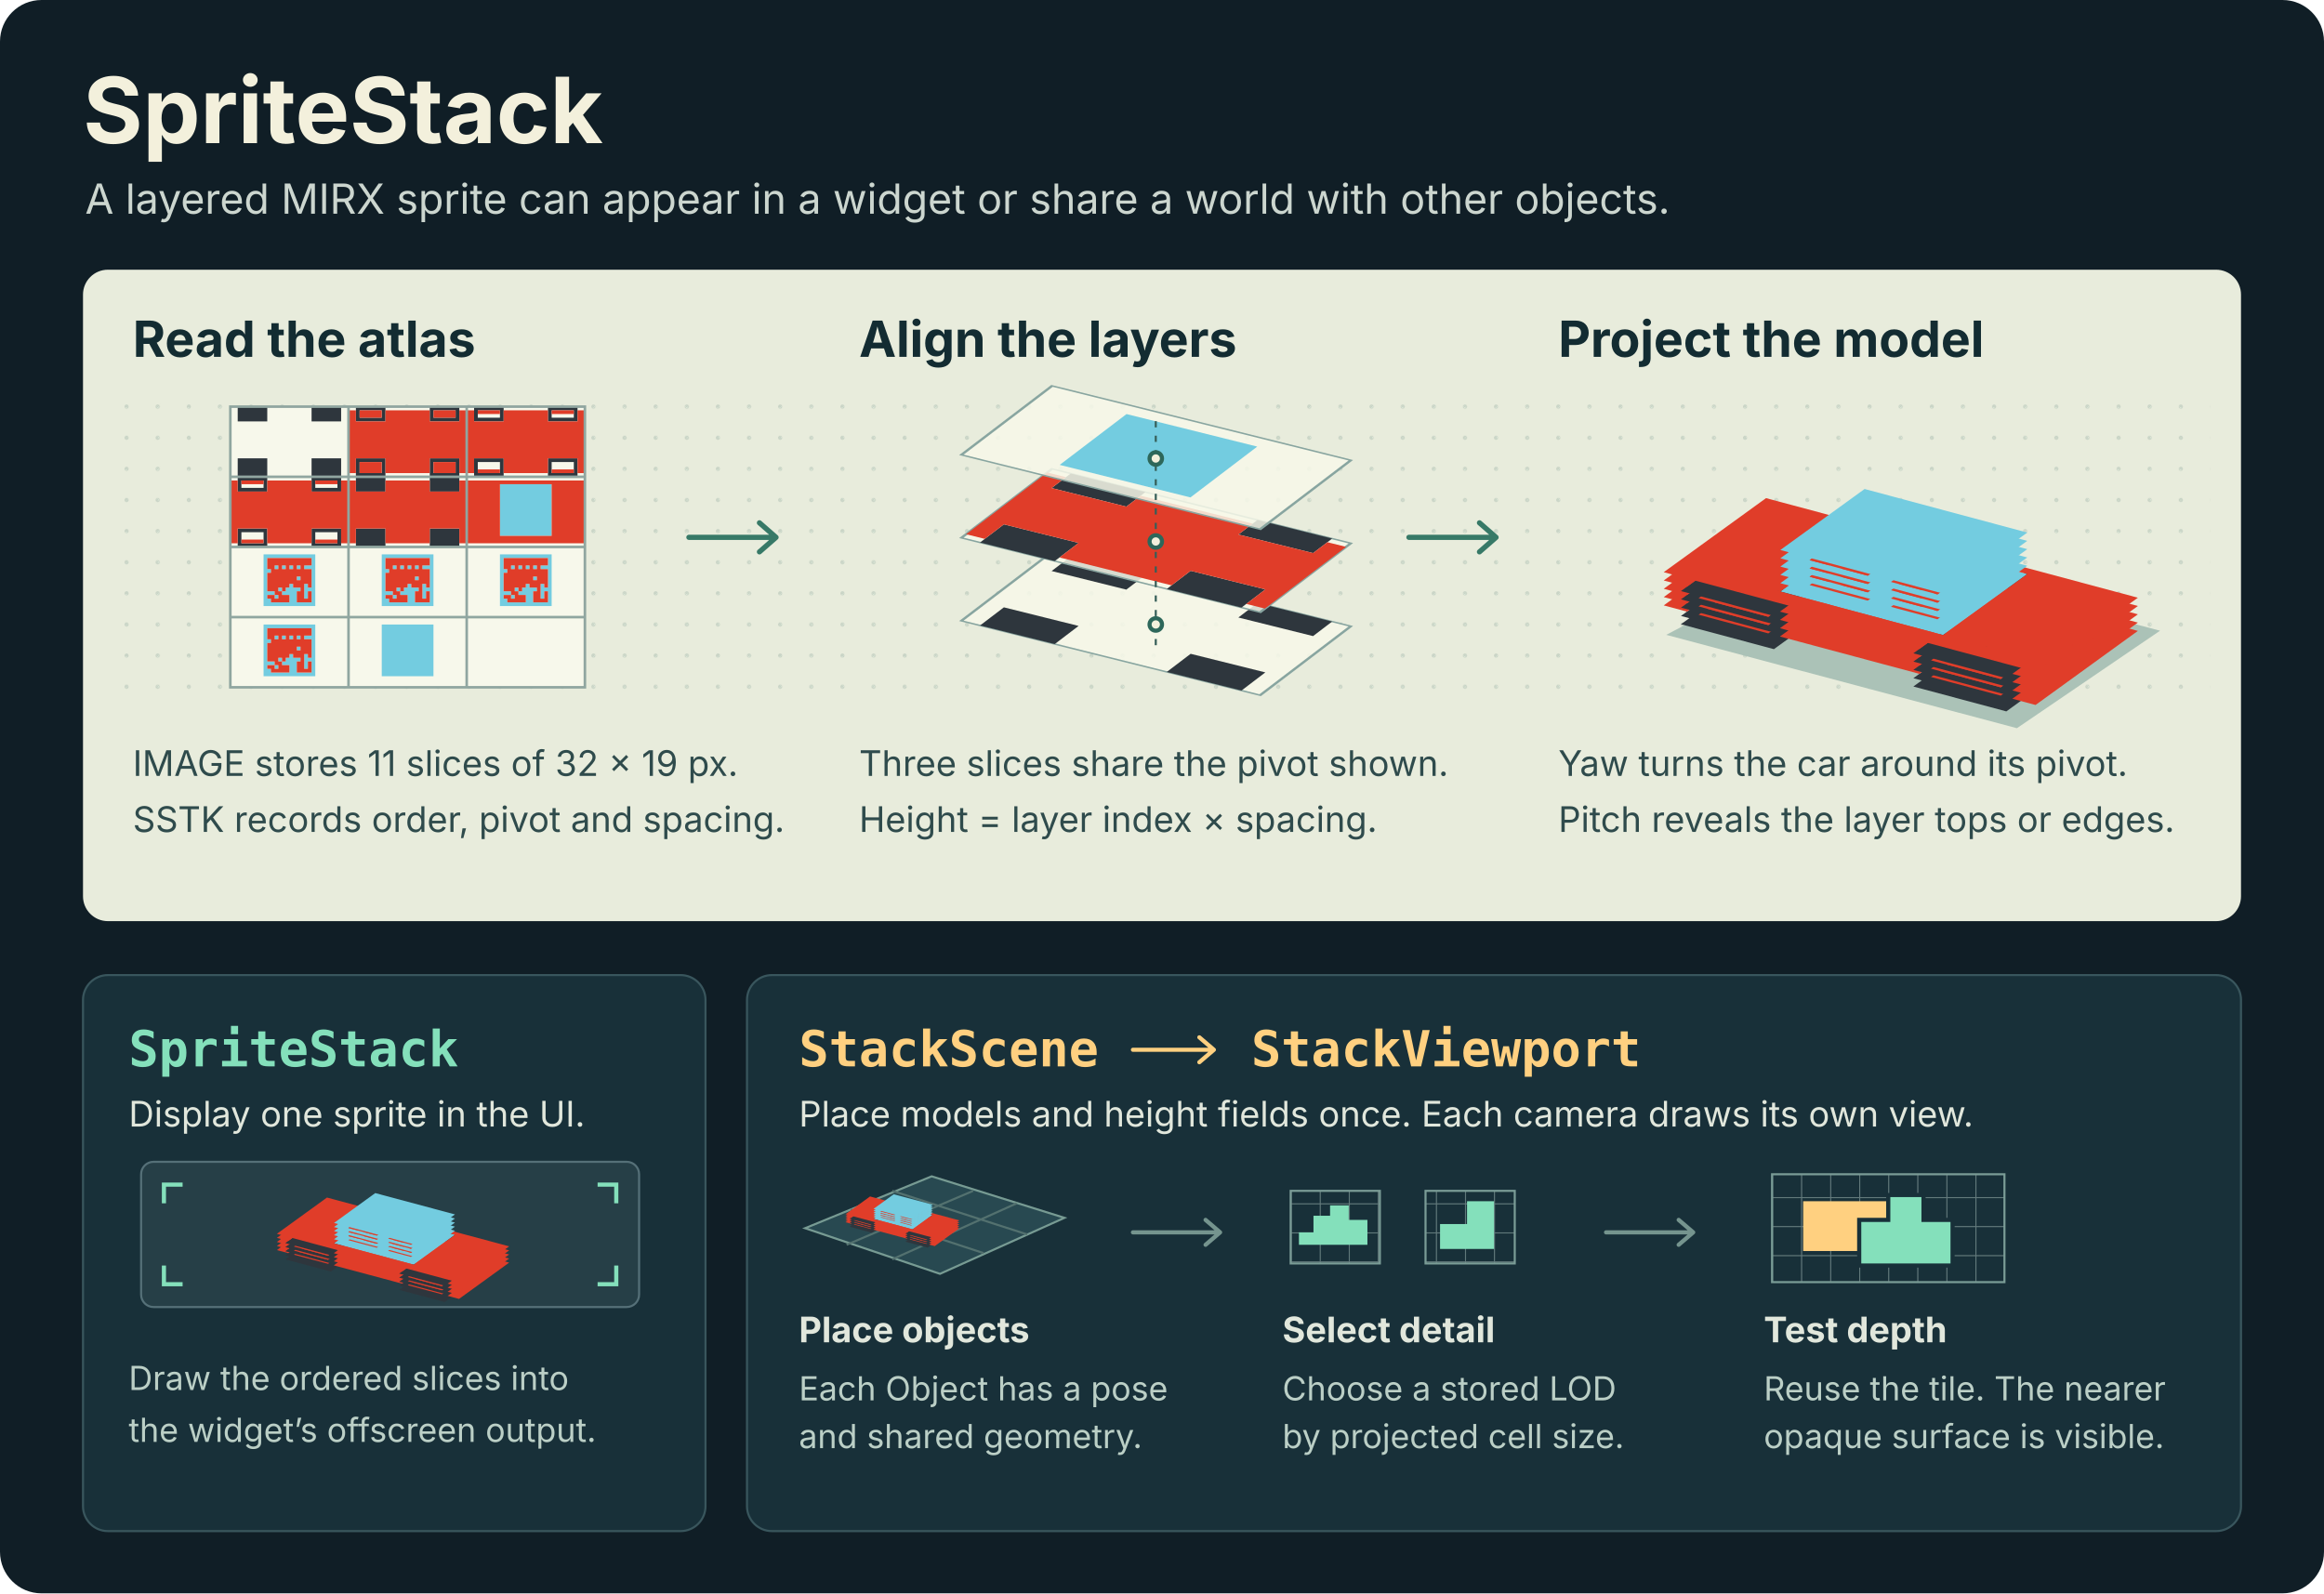
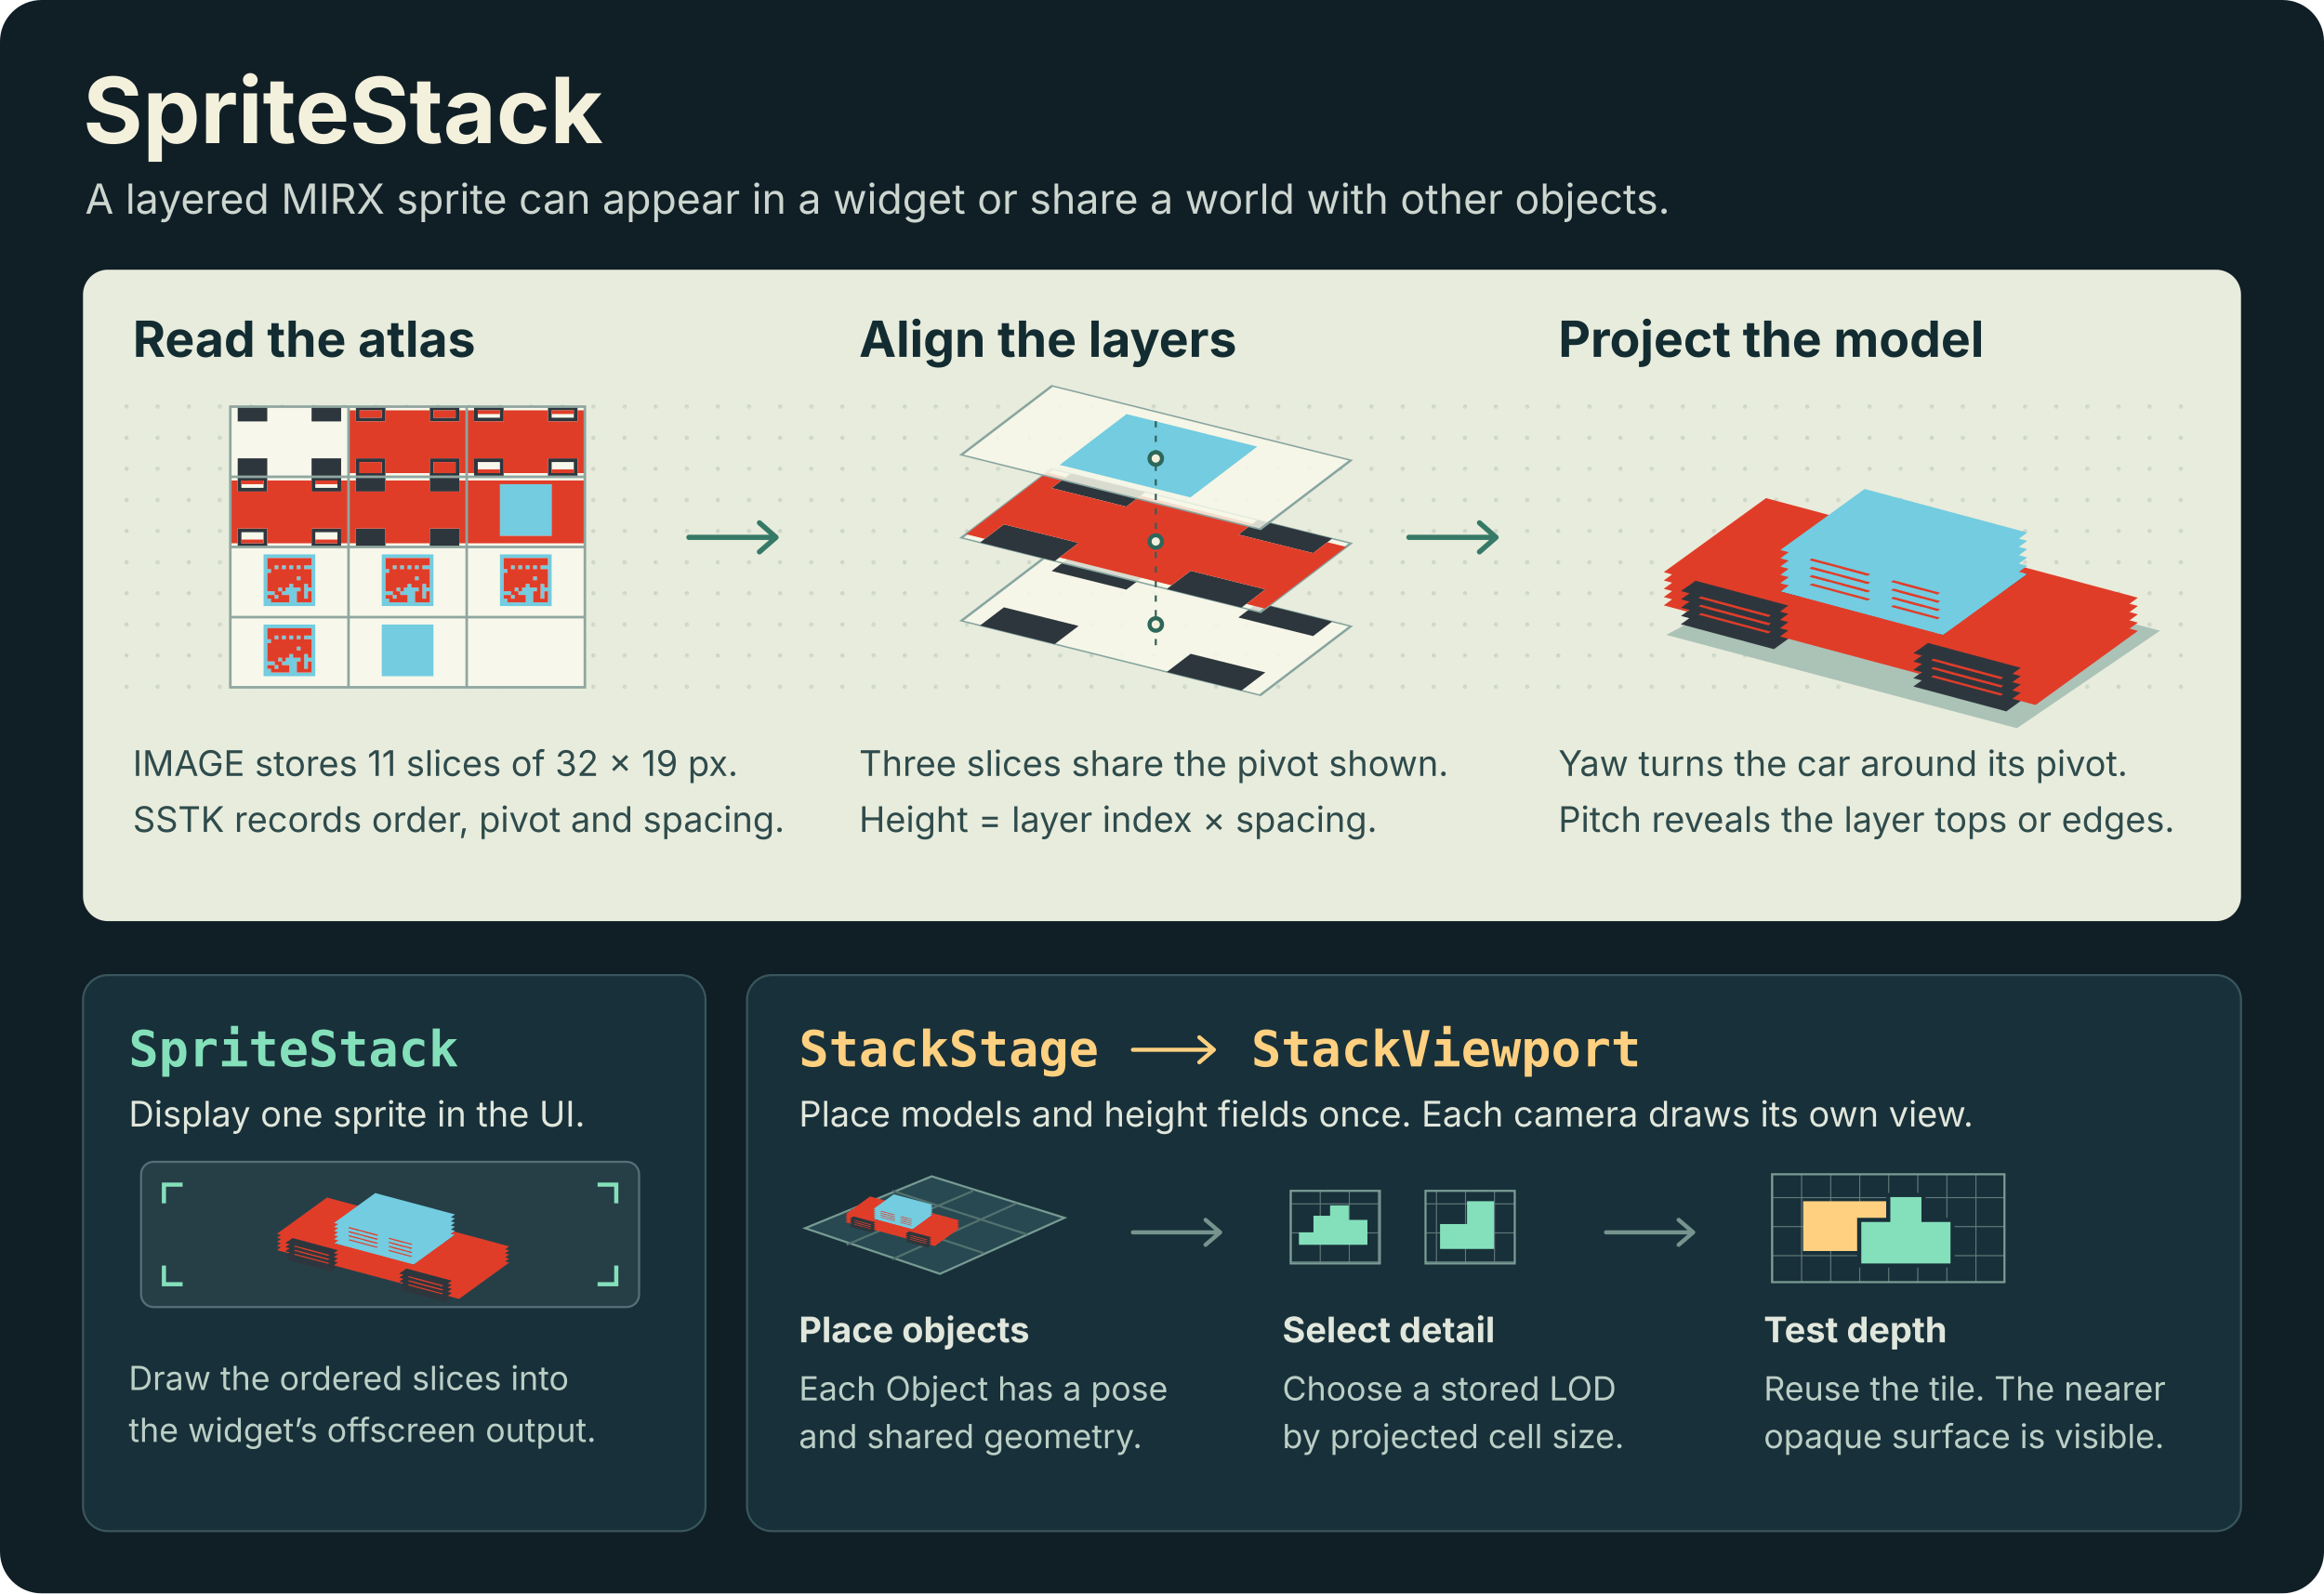
<svg xmlns="http://www.w3.org/2000/svg" xmlns:xlink="http://www.w3.org/1999/xlink" viewBox="0 0 1120 768" width="1120" height="768" role="img" aria-labelledby="title desc">
  <defs>
    <style>
      text { font-family: system-ui, -apple-system, "Segoe UI", sans-serif; }
      .title { fill: #f3f0dc; font-size: 44px; font-weight: 700; }
      .lead { fill: #ccd6cf; font-size: 20px; }
      .step { fill: #132c32; font-size: 24px; font-weight: 700; }
      .note { fill: #2f4b4c; font-size: 17px; }
      .api { font-family: ui-monospace, "SFMono-Regular", Menlo, monospace; font-size: 24px; font-weight: 600; }
      .body { fill: #e1e7dc; font-size: 17px; }
      .small { fill: #bbcfc6; font-size: 16px; }
    </style>
    <pattern id="paper-grid" width="15" height="15" patternUnits="userSpaceOnUse">
      <circle cx="1" cy="1" r="1" fill="#c9d4c6" />
    </pattern>
    <pattern id="tile-grid" width="14" height="14" patternUnits="userSpaceOnUse">
      <path d="M0 14V0h14" fill="none" stroke="#62797b" stroke-width="1" />
    </pattern>
    <g id="slice-0">
      <path fill="#2e363d" d="M2 0h8v4h-8zM2 14h8v5h-8zM22 0h8v4h-8zM22 14h8v5h-8z" />
    </g>
    <g id="slice-1">
      <path fill="#2e363d" d="M2 1h1v2h-1zM2 15h1v3h-1zM2 0h8v1h-8zM2 3h8v1h-8zM2 14h8v1h-8zM2 18h8v1h-8zM9 1h1v2h-1zM9 15h1v3h-1zM22 1h1v2h-1zM22 15h1v3h-1zM22 0h8v1h-8zM22 3h8v1h-8zM22 14h8v1h-8zM22 18h8v1h-8zM29 1h1v2h-1zM29 15h1v3h-1z" />
      <path fill="#e03d29" d="M0 1h2v3h-2zM0 14h2v4h-2zM0 4h32v10h-32zM3 1h6v2h-6zM3 15h6v3h-6zM10 1h12v3h-12zM10 14h12v4h-12zM23 1h6v2h-6zM23 15h6v3h-6zM30 1h2v3h-2zM30 14h2v4h-2z" />
    </g>
    <g id="slice-2">
      <path fill="#2e363d" d="M2 1h1v2h-1zM2 15h1v3h-1zM2 0h8v1h-8zM2 3h8v1h-8zM2 14h8v1h-8zM2 18h8v1h-8zM9 1h1v2h-1zM9 15h1v3h-1zM22 1h1v2h-1zM22 15h1v3h-1zM22 0h8v1h-8zM22 3h8v1h-8zM22 14h8v1h-8zM22 18h8v1h-8zM29 1h1v2h-1zM29 15h1v3h-1z" />
      <path fill="#e03d29" d="M0 1h2v3h-2zM0 14h2v4h-2zM0 4h32v10h-32zM3 1h6v1h-6zM3 17h6v1h-6zM10 1h12v3h-12zM10 14h12v4h-12zM23 1h6v1h-6zM23 17h6v1h-6zM30 1h2v3h-2zM30 14h2v4h-2z" />
    </g>
    <g id="slice-4">
      <path fill="#2e363d" d="M2 0h8v4h-8zM2 14h8v5h-8zM22 0h8v4h-8zM22 14h8v5h-8z" />
      <path fill="#e03d29" d="M0 1h2v3h-2zM0 14h2v4h-2zM0 4h32v10h-32zM10 1h12v3h-12zM10 14h12v4h-12zM30 1h2v3h-2zM30 14h2v4h-2z" />
    </g>
    <g id="slice-5">
      <path fill="#73cce0" d="M9 2h14v14h-14z" />
      <path fill="#e03d29" d="M0 2h9v14h-9zM0 1h32v1h-32zM0 16h32v2h-32zM23 2h9v14h-9z" />
    </g>
    <g id="slice-6">
      <path fill="#73cce0" d="M9 3h1v3h-1zM9 7h1v5h-1zM9 13h1v1h-1zM9 6h2v1h-2zM9 14h2v1h-2zM9 12h3v1h-3zM9 2h14v1h-14zM9 15h14v1h-14zM12 5h1v1h-1zM12 13h1v1h-1zM13 11h1v1h-1zM14 5h1v1h-1zM14 12h4v1h-4zM15 11h4v1h-4zM16 5h1v1h-1zM16 10h1v1h-1zM16 13h2v2h-2zM18 5h1v1h-1zM18 8h1v1h-1zM20 10h1v1h-1zM20 12h1v2h-1zM20 5h3v1h-3zM20 11h3v1h-3zM22 3h1v2h-1zM22 6h1v5h-1zM22 12h1v3h-1z" />
      <path fill="#e03d29" d="M10 5h2v1h-2zM10 13h2v1h-2zM10 11h3v1h-3zM10 10h6v1h-6zM10 8h8v1h-8zM10 3h12v2h-12zM10 7h12v1h-12zM10 9h12v1h-12zM11 14h5v1h-5zM11 6h11v1h-11zM12 12h2v1h-2zM13 5h1v1h-1zM13 13h3v1h-3zM14 11h1v1h-1zM15 5h1v1h-1zM17 5h1v1h-1zM17 10h3v1h-3zM18 12h2v2h-2zM18 14h4v1h-4zM19 5h1v1h-1zM19 11h1v1h-1zM19 8h3v1h-3zM21 10h1v1h-1zM21 12h1v2h-1z" />
    </g>
    <g id="slice-10">
      <path fill="#73cce0" d="M9 2h14v14h-14z" />
    </g>
    <g id="atlas">
      <use xlink:href="#slice-0" transform="translate(0 0)" />
      <use xlink:href="#slice-1" transform="translate(32 0)" />
      <use xlink:href="#slice-2" transform="translate(64 0)" />
      <use xlink:href="#slice-2" transform="translate(0 19)" />
      <use xlink:href="#slice-4" transform="translate(32 19)" />
      <use xlink:href="#slice-5" transform="translate(64 19)" />
      <use xlink:href="#slice-6" transform="translate(0 38)" />
      <use xlink:href="#slice-6" transform="translate(32 38)" />
      <use xlink:href="#slice-6" transform="translate(64 38)" />
      <use xlink:href="#slice-6" transform="translate(0 57)" />
      <use xlink:href="#slice-10" transform="translate(32 57)" />
    </g>
    <g id="car">
      <use xlink:href="#slice-0" transform="matrix(5.6 1.5 -2.9 2.1 0 0)" />
      <use xlink:href="#slice-1" transform="matrix(5.6 1.5 -2.9 2.1 0 -4)" />
      <use xlink:href="#slice-2" transform="matrix(5.6 1.5 -2.9 2.1 0 -8)" />
      <use xlink:href="#slice-2" transform="matrix(5.6 1.5 -2.9 2.1 0 -12)" />
      <use xlink:href="#slice-4" transform="matrix(5.6 1.5 -2.9 2.1 0 -16)" />
      <use xlink:href="#slice-5" transform="matrix(5.6 1.5 -2.9 2.1 0 -20)" />
      <use xlink:href="#slice-6" transform="matrix(5.6 1.5 -2.9 2.1 0 -24)" />
      <use xlink:href="#slice-6" transform="matrix(5.6 1.5 -2.9 2.1 0 -28)" />
      <use xlink:href="#slice-6" transform="matrix(5.6 1.5 -2.9 2.1 0 -32)" />
      <use xlink:href="#slice-6" transform="matrix(5.6 1.5 -2.9 2.1 0 -36)" />
      <use xlink:href="#slice-10" transform="matrix(5.6 1.5 -2.9 2.1 0 -40)" />
    </g>
  </defs>
  <rect width="1120" height="768" rx="20" fill="#101e26" />
  <text x="40" y="69" class="title">SpriteStack</text>
  <text x="41" y="103" class="lead">A layered MIRX sprite can appear in a widget or share a world with other objects.</text>
  <rect x="40" y="130" width="1040" height="314" rx="12" fill="#e8ecdc" />
  <path fill="url(#paper-grid)" d="M55 190h1010v149H55z" />
  <g class="step">
    <text x="64" y="172">Read the atlas</text>
    <text x="414" y="172">Align the layers</text>
    <text x="751" y="172">Project the model</text>
  </g>
  <g transform="translate(111 196) scale(1.78)">
    <rect width="96" height="76" fill="#f7f8eb" />
    <use xlink:href="#atlas" />
    <path d="M0 0h96v76H0z M32 0v76 M64 0v76 M0 19h96 M0 38h96 M0 57h96" fill="none" stroke="#90a6a0" stroke-width=".7" />
  </g>
  <g fill="none" stroke="#377967" stroke-width="2.5" stroke-linecap="round" stroke-linejoin="round">
    <path d="M332 259h42m-8-7 8 7-8 7" />
    <path d="M679 259h42m-8-7 8 7-8 7" />
  </g>
  <g transform="matrix(4.5 1.12 -2.3 1.75 507 266)">
    <path fill="#f7f8e9" fill-opacity=".85" stroke="#88a5a0" stroke-width=".32" d="M0 0h32v19H0z" />
    <use xlink:href="#slice-0" />
  </g>
  <g transform="matrix(4.5 1.12 -2.3 1.75 507 226)">
    <path fill="#f7f8e9" fill-opacity=".85" stroke="#88a5a0" stroke-width=".32" d="M0 0h32v19H0z" />
    <use xlink:href="#slice-4" />
  </g>
  <g transform="matrix(4.5 1.12 -2.3 1.75 507 186)">
    <path fill="#f7f8e9" fill-opacity=".85" stroke="#88a5a0" stroke-width=".32" d="M0 0h32v19H0z" />
    <use xlink:href="#slice-10" />
  </g>
  <path d="M557 203v109" stroke="#365e58" stroke-dasharray="3 4" fill="none" />
  <g fill="#f3f0dc" stroke="#2d675a" stroke-width="2">
    <circle cx="557" cy="301" r="3" />
    <circle cx="557" cy="261" r="3" />
    <circle cx="557" cy="221" r="3" />
  </g>
  <g transform="translate(854 258)">
    <path d="m-51 48 169 45 69-47L31 5z" fill="#abc2b7" />
    <use xlink:href="#car" />
  </g>
  <g class="note">
    <text x="64" y="374">IMAGE stores 11 slices of 32 × 19 px.</text>
    <text x="64" y="401">SSTK records order, pivot and spacing.</text>
    <text x="414" y="374">Three slices share the pivot shown.</text>
    <text x="414" y="401">Height = layer index × spacing.</text>
    <text x="751" y="374">Yaw turns the car around its pivot.</text>
    <text x="751" y="401">Pitch reveals the layer tops or edges.</text>
  </g>
  <rect x="40" y="470" width="300" height="268" rx="12" fill="#183039" stroke="#39565d" />
  <rect x="360" y="470" width="720" height="268" rx="12" fill="#183039" stroke="#39565d" />
  <text x="62" y="514" class="api" fill="#84e0bb">SpriteStack</text>
  <text x="62" y="543" class="body">Display one sprite in the UI.</text>
  <g transform="translate(68 560)">
    <rect width="240" height="70" fill="#263f47" rx="6" stroke="#557078" />
    <path d="M11 20v-9h9m200 0h9v9m0 30v9h-9m-200 0h-9v-9" fill="none" stroke="#84e0bb" stroke-width="2" />
    <g transform="translate(91 26) scale(.49)">
      <use xlink:href="#car" />
    </g>
  </g>
  <text x="62" y="670" class="small">Draw the ordered slices into</text>
  <text x="62" y="695" class="small">the widget’s offscreen output.</text>
-   <text x="385" y="514" class="api" fill="#ffd080">StackScene</text>
+   <text x="385" y="514" class="api" fill="#ffd080">StackStage</text>
  <path d="M546 506h39m-7-6 7 6-7 6" fill="none" stroke="#ffd080" stroke-width="2" stroke-linecap="round" stroke-linejoin="round" />
  <text x="603" y="514" class="api" fill="#ffd080">StackViewport</text>
  <text x="385" y="543" class="body">Place models and height fields once. Each camera draws its own view.</text>
  <g transform="translate(388 565)">
    <path d="m0 27 65 22 60-27L61 2z" fill="#284951" stroke="#779b93" />
    <path d="m22 18 64 21m-44-30 65 21m-65 12 60-27m-82 20 61-26" fill="none" stroke="#53716f" />
    <g transform="translate(32 16) scale(.24)">
      <use xlink:href="#car" />
    </g>
  </g>
  <g transform="translate(622 566)">
    <rect x="0" y="8" width="43" height="35" fill="url(#tile-grid)" stroke="#7a9c96" />
    <path fill="#84e0bb" d="M4 28h7v-8h8v-5h9v7h9v12H4z" />
    <rect x="65" y="8" width="43" height="35" fill="url(#tile-grid)" stroke="#7a9c96" />
    <path fill="#84e0bb" d="M72 24h13V13h13v23H72z" />
  </g>
  <g transform="translate(854 563)">
    <rect x="0" y="3" width="112" height="52" fill="url(#tile-grid)" stroke="#7a9c96" />
    <path d="M15 40V16h42v24z" fill="#ffd080" />
    <path d="M42 47V25h14V13h17v12h14v22z" fill="#84e0bb" stroke="#183039" stroke-width="2" />
  </g>
  <g fill="none" stroke="#75948e" stroke-width="2" stroke-linecap="round" stroke-linejoin="round">
    <path d="M546 594h42m-7-6 7 6-7 6" />
    <path d="M774 594h42m-7-6 7 6-7 6" />
  </g>
  <g class="body" font-weight="650">
    <text x="385" y="647">Place objects</text>
    <text x="618" y="647">Select detail</text>
    <text x="850" y="647">Test depth</text>
  </g>
  <g class="small">
    <text x="385" y="675">Each Object has a pose</text>
    <text x="385" y="698">and shared geometry.</text>
    <text x="618" y="675">Choose a stored LOD</text>
    <text x="618" y="698">by projected cell size.</text>
    <text x="850" y="675">Reuse the tile. The nearer</text>
    <text x="850" y="698">opaque surface is visible.</text>
  </g>
</svg>
